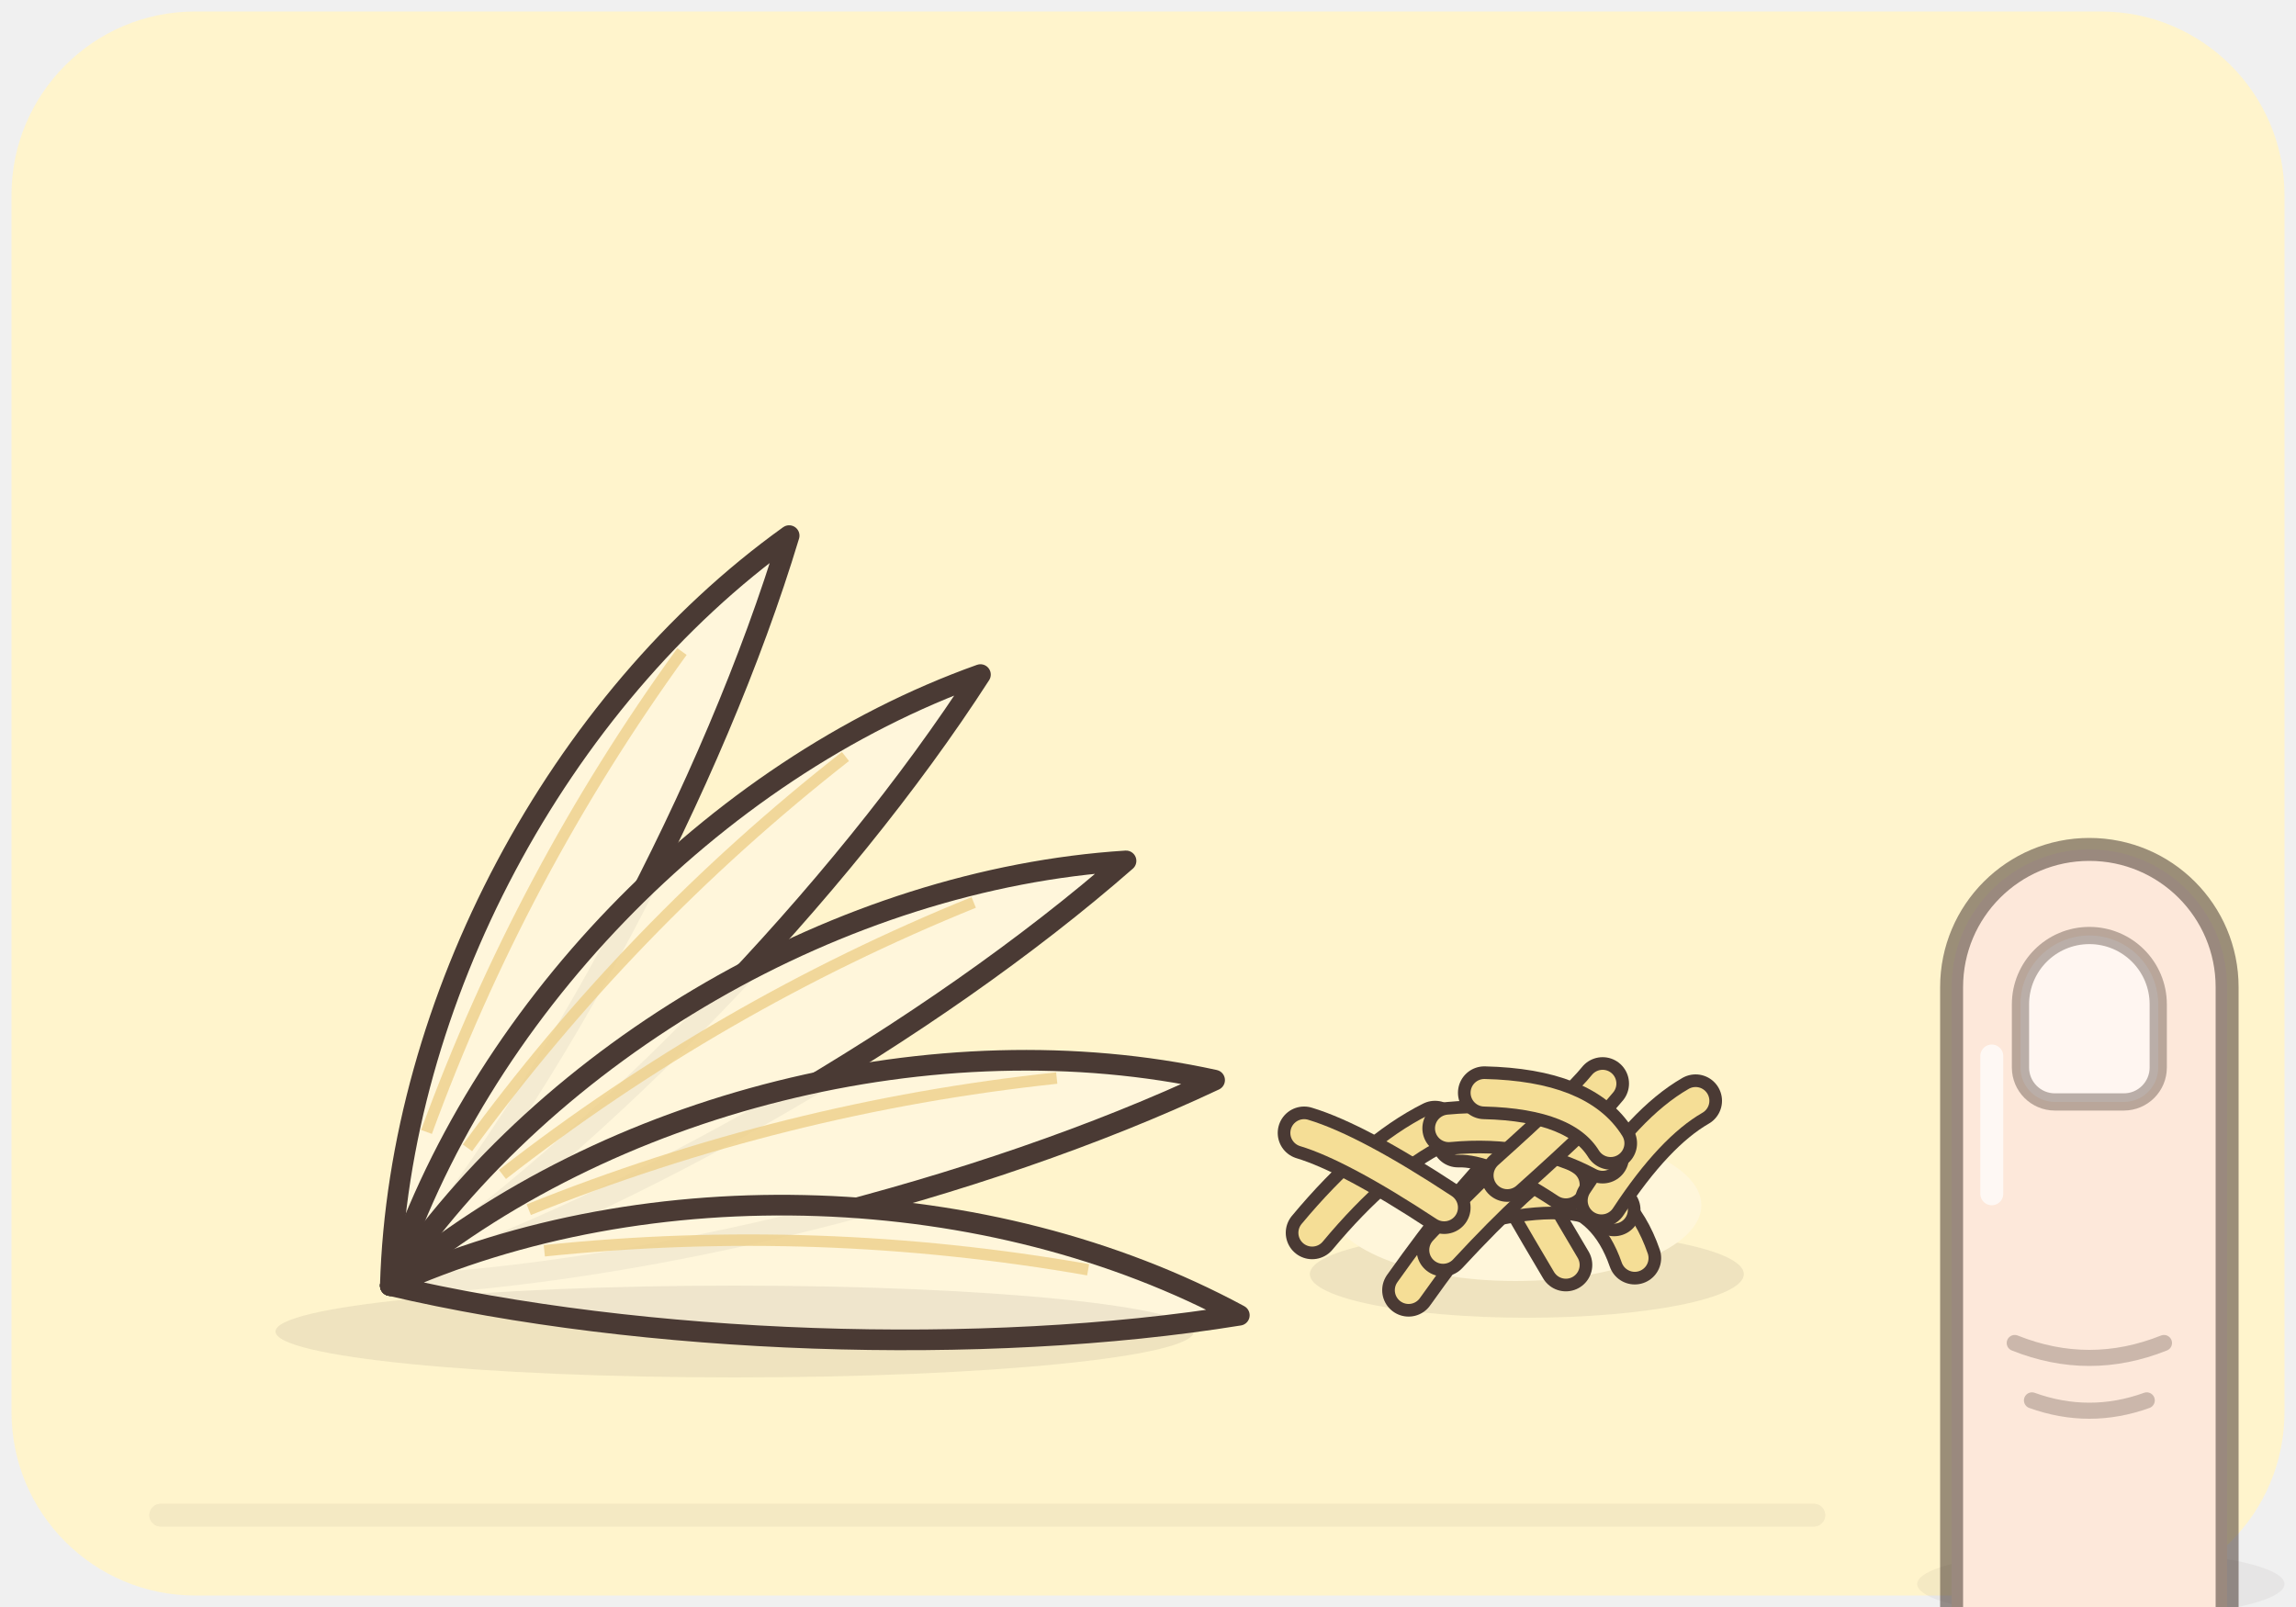
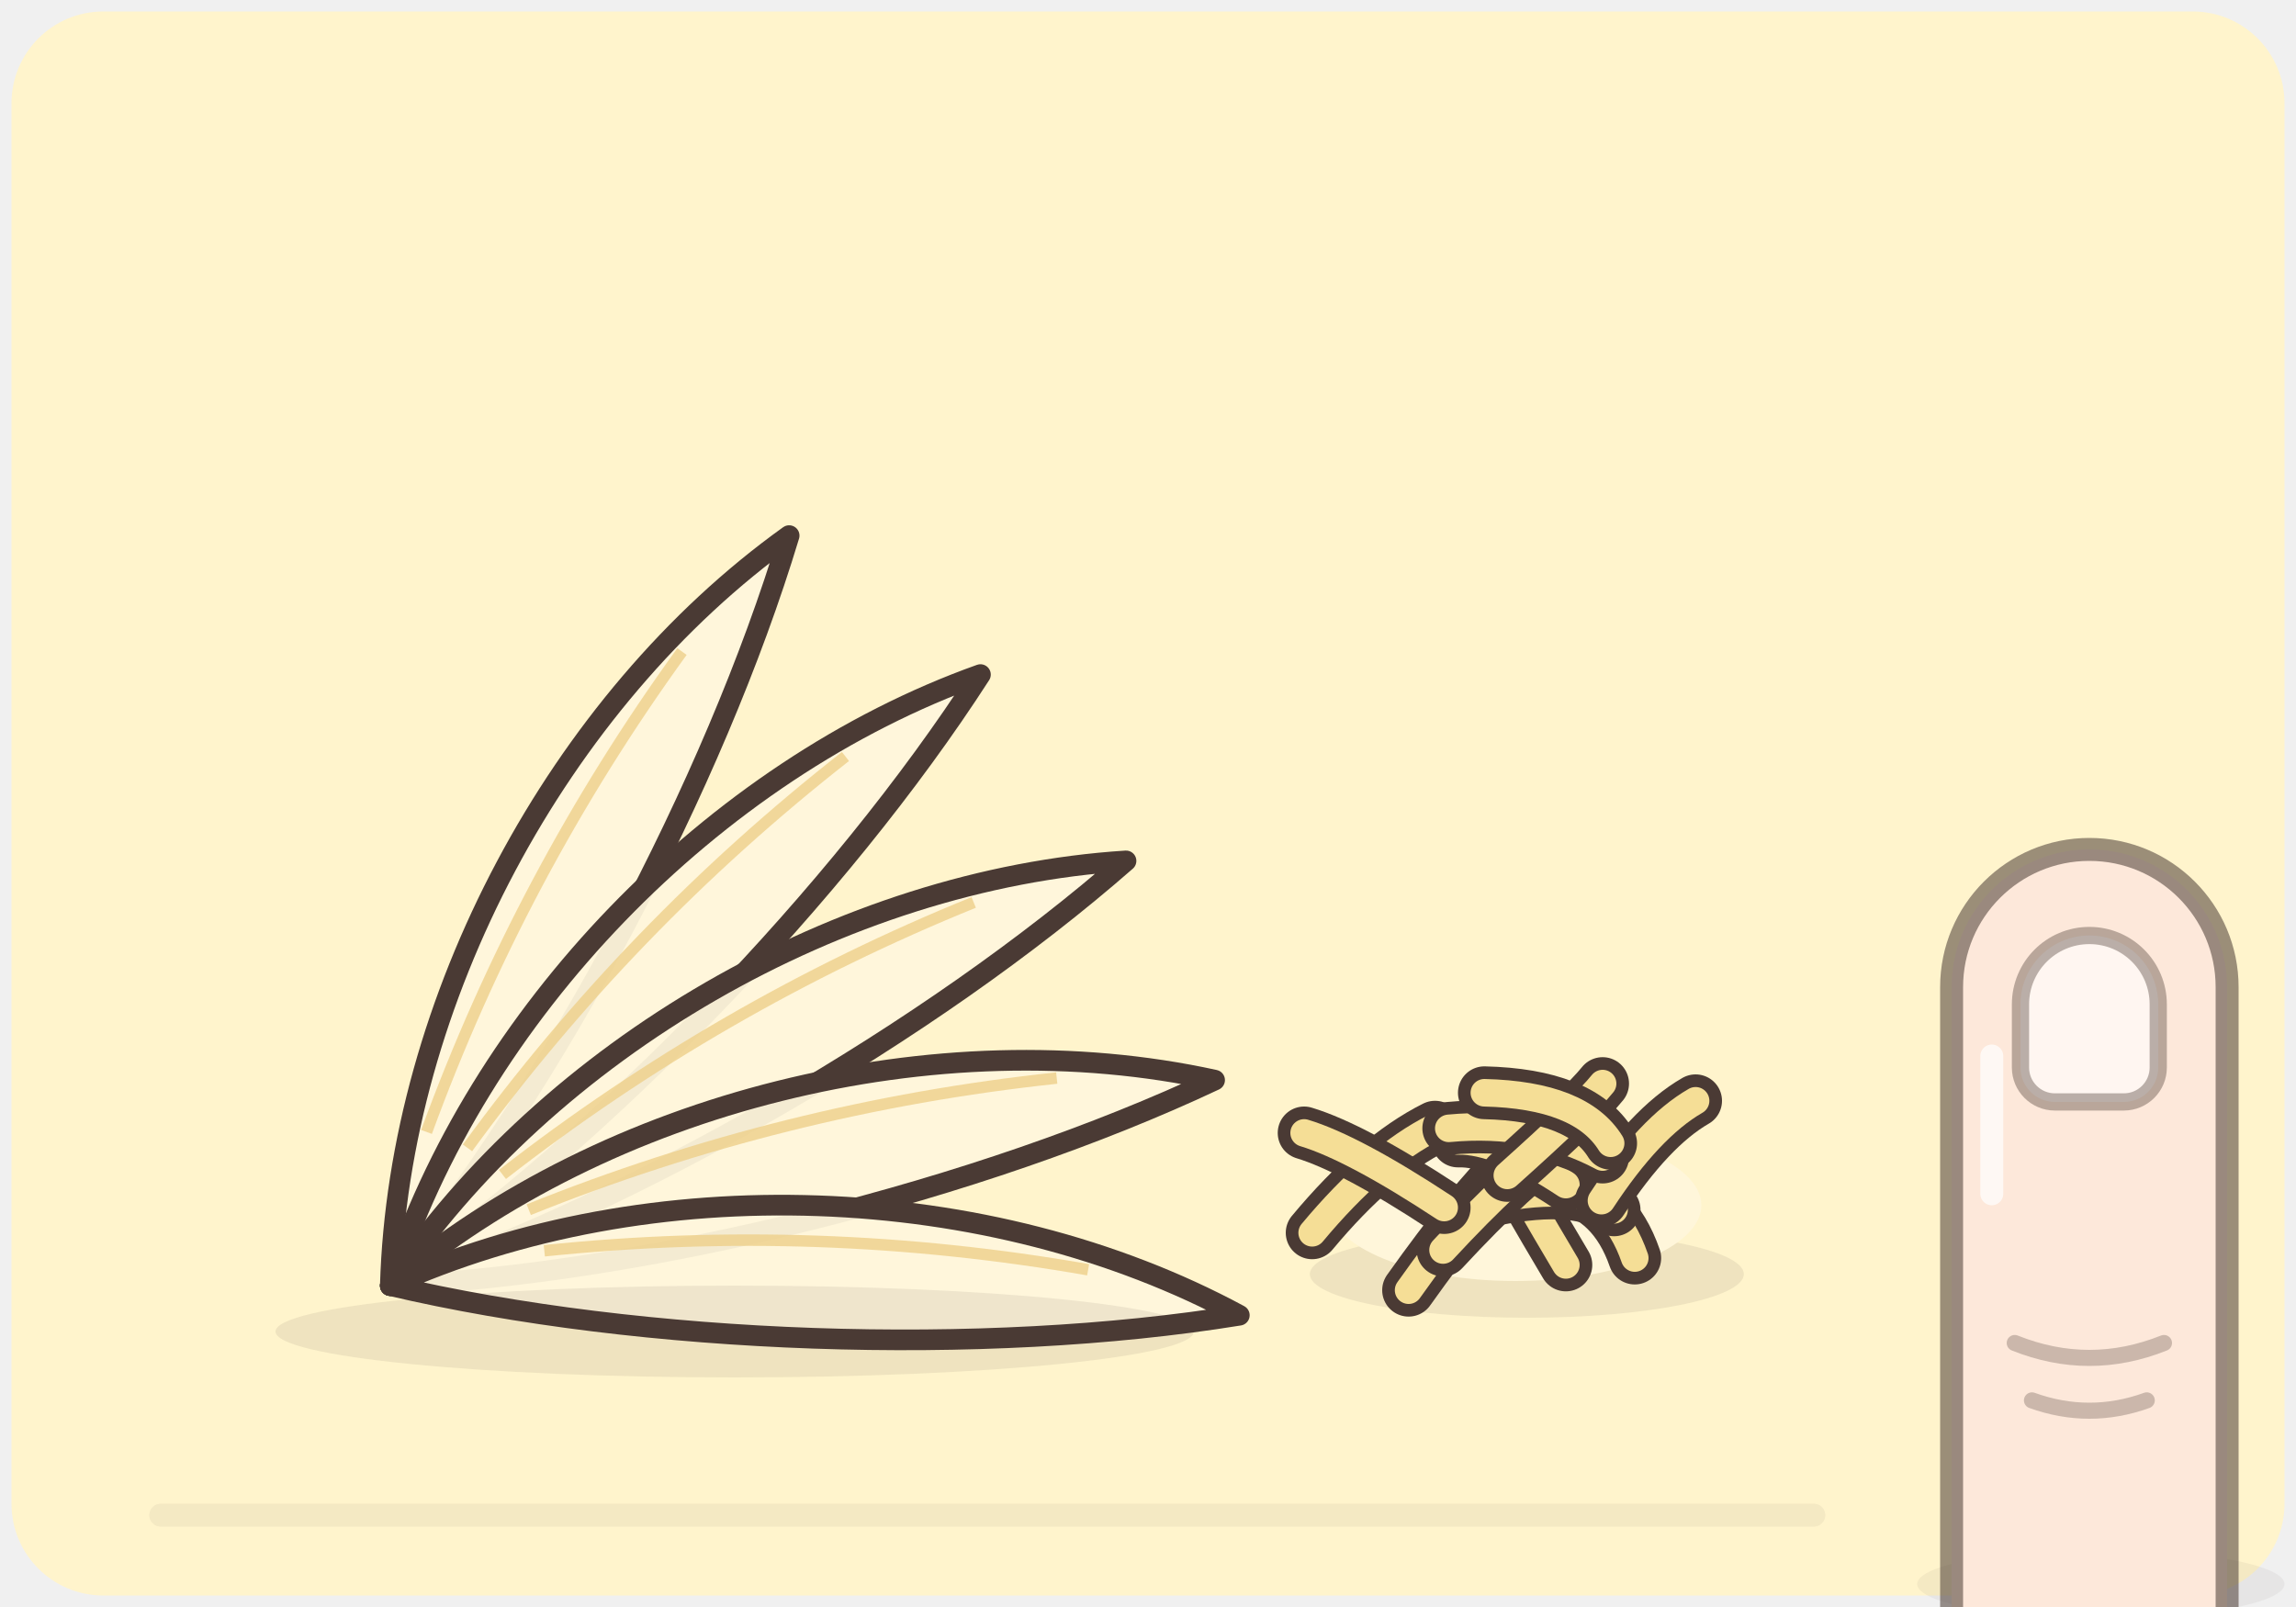
<svg xmlns="http://www.w3.org/2000/svg" viewBox="0 0 200 140" width="200" height="140">
-   <rect x="1" y="1" width="198" height="138" rx="16" fill="#FFF4CC" />
+   <rect x="1" y="1" width="198" height="138" rx="8" fill="#FFF4CC" />
  <path d="M14 132H158" stroke="#4A3A34" stroke-opacity=".06" stroke-width="2" stroke-linecap="round" />
  <g transform="translate(34 112) rotate(-62)">
    <path d="M0 0C22.2 -11 51.8 -11 74 0C51.8 4.4 22.2 4.4 0 0Z" fill="#FFF6DC" fill-opacity=".94" stroke="#4A3A34" stroke-width="1.8" stroke-linecap="round" stroke-linejoin="round" />
    <path d="M13.3 -3.5Q37 -6.8 60.7 -3.5" fill="none" stroke="#EED08A" stroke-width="1" opacity=".8" />
  </g>
  <g transform="translate(34 112) rotate(-46)">
    <path d="M0 0C22.2 -11 51.8 -11 74 0C51.8 4.4 22.2 4.4 0 0Z" fill="#FFF6DC" fill-opacity=".94" stroke="#4A3A34" stroke-width="1.8" stroke-linecap="round" stroke-linejoin="round" />
    <path d="M13.3 -3.5Q37 -6.8 60.7 -3.5" fill="none" stroke="#EED08A" stroke-width="1" opacity=".8" />
  </g>
  <g transform="translate(34 112) rotate(-30)">
    <path d="M0 0C22.2 -11 51.8 -11 74 0C51.8 4.4 22.2 4.4 0 0Z" fill="#FFF6DC" fill-opacity=".94" stroke="#4A3A34" stroke-width="1.8" stroke-linecap="round" stroke-linejoin="round" />
    <path d="M13.3 -3.5Q37 -6.8 60.7 -3.5" fill="none" stroke="#EED08A" stroke-width="1" opacity=".8" />
  </g>
  <g transform="translate(34 112) rotate(-14)">
    <path d="M0 0C22.2 -11 51.8 -11 74 0C51.8 4.4 22.2 4.4 0 0Z" fill="#FFF6DC" fill-opacity=".94" stroke="#4A3A34" stroke-width="1.8" stroke-linecap="round" stroke-linejoin="round" />
    <path d="M13.3 -3.5Q37 -6.8 60.7 -3.5" fill="none" stroke="#EED08A" stroke-width="1" opacity=".8" />
  </g>
  <g transform="translate(34 112) rotate(2)">
    <path d="M0 0C22.2 -11 51.8 -11 74 0C51.8 4.4 22.2 4.4 0 0Z" fill="#FFF6DC" fill-opacity=".94" stroke="#4A3A34" stroke-width="1.8" stroke-linecap="round" stroke-linejoin="round" />
    <path d="M13.3 -3.5Q37 -6.8 60.7 -3.5" fill="none" stroke="#EED08A" stroke-width="1" opacity=".8" />
  </g>
  <ellipse cx="64" cy="116" rx="40" ry="4" fill="#4A3A34" opacity=".09" />
  <ellipse cx="133" cy="111" rx="18.9" ry="3.8" fill="#4A3A34" opacity=".09" />
  <ellipse cx="132" cy="105" rx="16.2" ry="6.6" fill="#FFF6DA" />
  <path d="M136 103.3q4.6 1.1 6.4 6.3" fill="none" stroke="#4A3A34" stroke-width="4.6" stroke-linecap="round" />
  <path d="M136 103.3q4.6 1.1 6.4 6.3" fill="none" stroke="#F5DE96" stroke-width="2.4" stroke-linecap="round" />
  <path d="M122.7 112.4q5.4 -7.6 9.1 -11.2" fill="none" stroke="#4A3A34" stroke-width="4.6" stroke-linecap="round" />
  <path d="M122.7 112.4q5.4 -7.6 9.1 -11.2" fill="none" stroke="#F5DE96" stroke-width="2.4" stroke-linecap="round" />
  <path d="M131.4 101.5q1.2 2.3 5 8.7" fill="none" stroke="#4A3A34" stroke-width="4.6" stroke-linecap="round" />
  <path d="M131.4 101.5q1.2 2.3 5 8.7" fill="none" stroke="#F5DE96" stroke-width="2.4" stroke-linecap="round" />
  <path d="M130.1 104.5q7.6 -1.5 10.5 0.9" fill="none" stroke="#4A3A34" stroke-width="4.6" stroke-linecap="round" />
  <path d="M130.1 104.5q7.6 -1.5 10.5 0.9" fill="none" stroke="#F5DE96" stroke-width="2.4" stroke-linecap="round" />
  <path d="M125.7 108.9q6.3 -6.8 10.4 -9.6" fill="none" stroke="#4A3A34" stroke-width="4.6" stroke-linecap="round" />
  <path d="M125.7 108.9q6.3 -6.8 10.4 -9.6" fill="none" stroke="#F5DE96" stroke-width="2.4" stroke-linecap="round" />
  <path d="M114.3 107.4q5.5 -6.6 10.7 -9.2" fill="none" stroke="#4A3A34" stroke-width="4.6" stroke-linecap="round" />
  <path d="M114.3 107.4q5.5 -6.6 10.7 -9.2" fill="none" stroke="#F5DE96" stroke-width="2.4" stroke-linecap="round" />
  <path d="M113.6 98.7q4.3 1.3 12.2 6.5" fill="none" stroke="#4A3A34" stroke-width="4.6" stroke-linecap="round" />
  <path d="M113.6 98.7q4.3 1.3 12.2 6.5" fill="none" stroke="#F5DE96" stroke-width="2.4" stroke-linecap="round" />
  <path d="M127 99.4q3.5 -0.1 9.4 3.8" fill="none" stroke="#4A3A34" stroke-width="4.6" stroke-linecap="round" />
  <path d="M127 99.4q3.5 -0.1 9.4 3.8" fill="none" stroke="#F5DE96" stroke-width="2.4" stroke-linecap="round" />
  <path d="M139.5 104.6q4.2 -6.4 8.2 -8.7" fill="none" stroke="#4A3A34" stroke-width="4.6" stroke-linecap="round" />
  <path d="M139.5 104.6q4.2 -6.4 8.2 -8.7" fill="none" stroke="#F5DE96" stroke-width="2.4" stroke-linecap="round" />
  <path d="M126.2 98.3q7.4 -0.7 13.4 2.5" fill="none" stroke="#4A3A34" stroke-width="4.6" stroke-linecap="round" />
  <path d="M126.2 98.3q7.4 -0.7 13.4 2.5" fill="none" stroke="#F5DE96" stroke-width="2.4" stroke-linecap="round" />
  <path d="M131.3 102.4q6.7 -6 8.3 -8" fill="none" stroke="#4A3A34" stroke-width="4.6" stroke-linecap="round" />
  <path d="M131.3 102.4q6.7 -6 8.3 -8" fill="none" stroke="#F5DE96" stroke-width="2.4" stroke-linecap="round" />
  <path d="M129.3 95.2q8.4 0.2 11 4.4" fill="none" stroke="#4A3A34" stroke-width="4.6" stroke-linecap="round" />
  <path d="M129.3 95.2q8.4 0.2 11 4.4" fill="none" stroke="#F5DE96" stroke-width="2.4" stroke-linecap="round" />
  <g class="kd-kparmak">
    <ellipse cx="183" cy="138" rx="16" ry="3" fill="#4A3A34" opacity=".06" />
    <path d="M170 141V86a12 12 0 0 1 24 0v55" fill="#FDE8DA" stroke="#4A3A34" stroke-opacity=".55" stroke-width="2" stroke-linecap="round" />
    <path d="M176 87.5a6 6 0 0 1 12 0v5.5a3 3 0 0 1-3 3h-6a3 3 0 0 1-3-3z" fill="#FFF6F1" stroke="#4A3A34" stroke-opacity=".38" stroke-width="1.5" />
    <path d="M175.5 117q6.5 2.6 13 0M177 122q5 1.8 10 0" fill="none" stroke="#4A3A34" stroke-opacity=".28" stroke-width="1.4" stroke-linecap="round" />
    <path d="M173.5 92v12" stroke="#fff" stroke-width="2" stroke-linecap="round" opacity=".7" />
  </g>
</svg>
